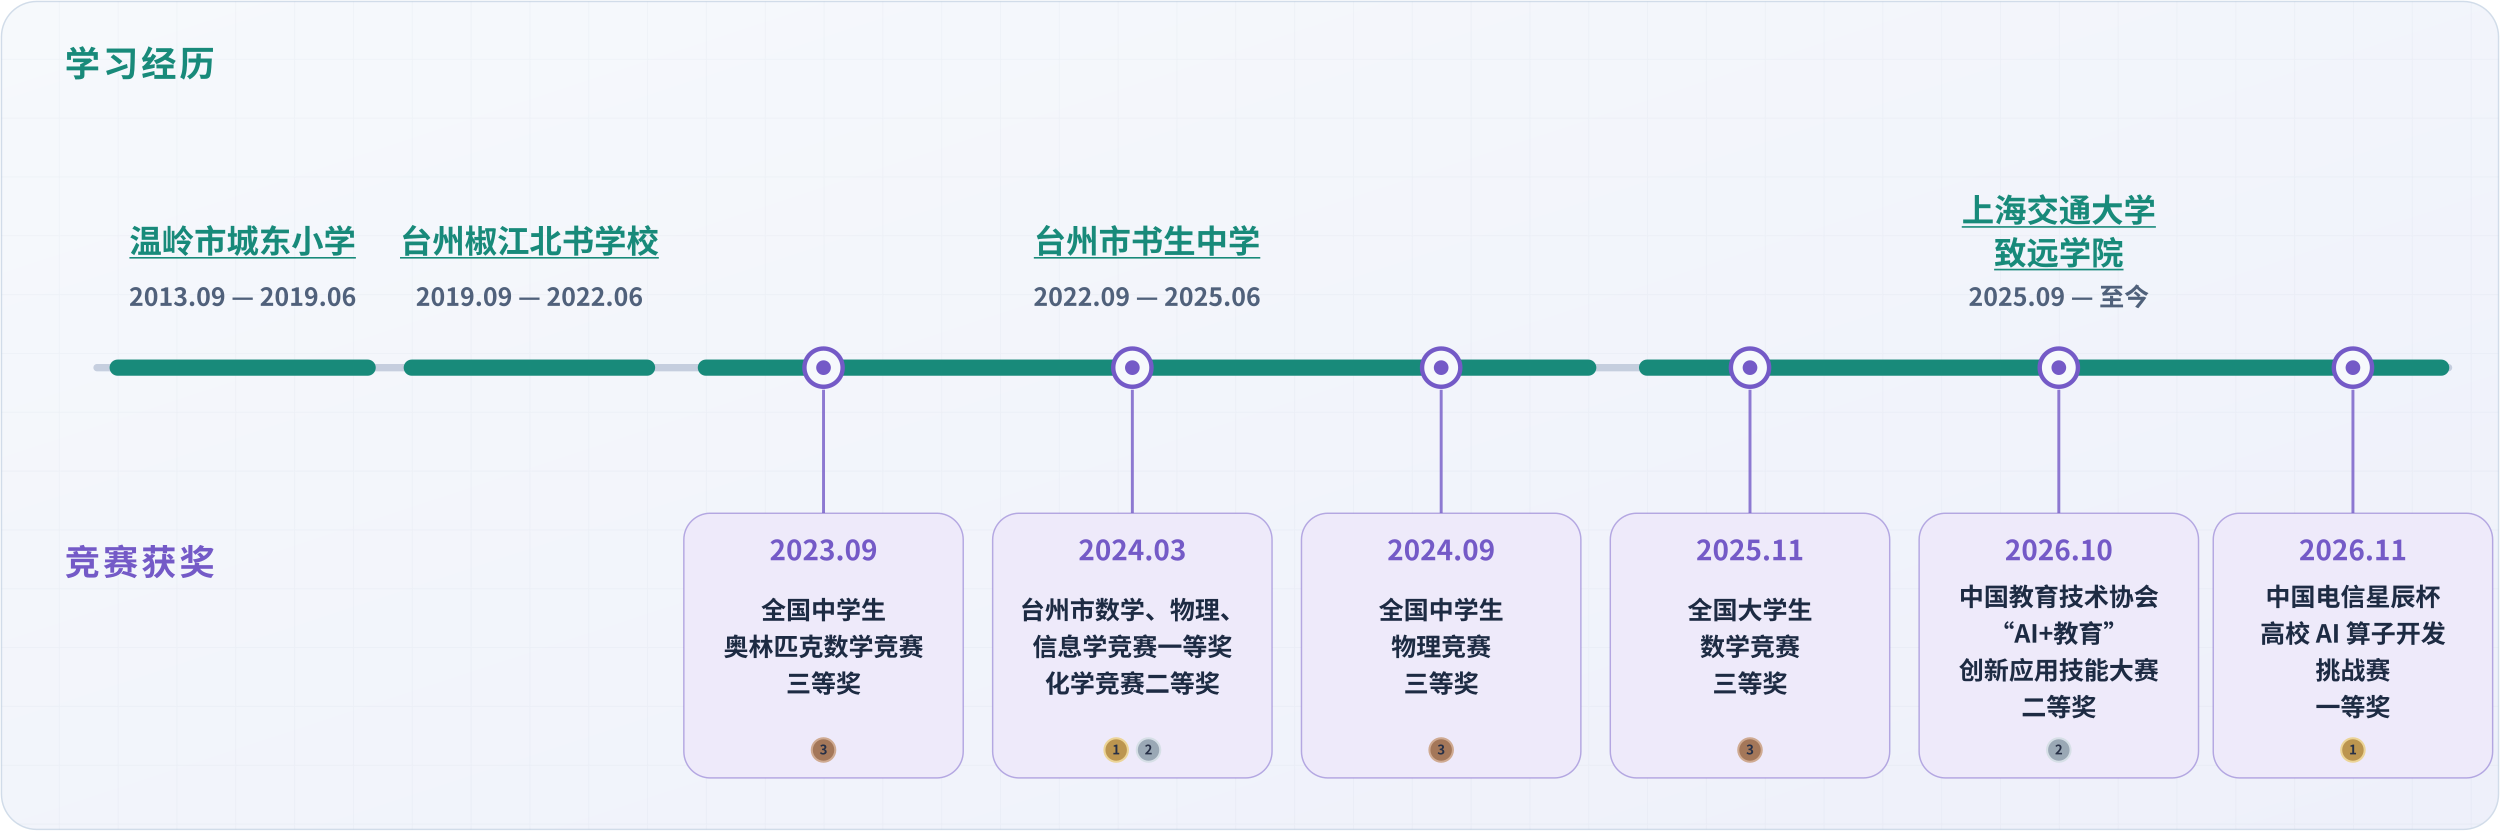
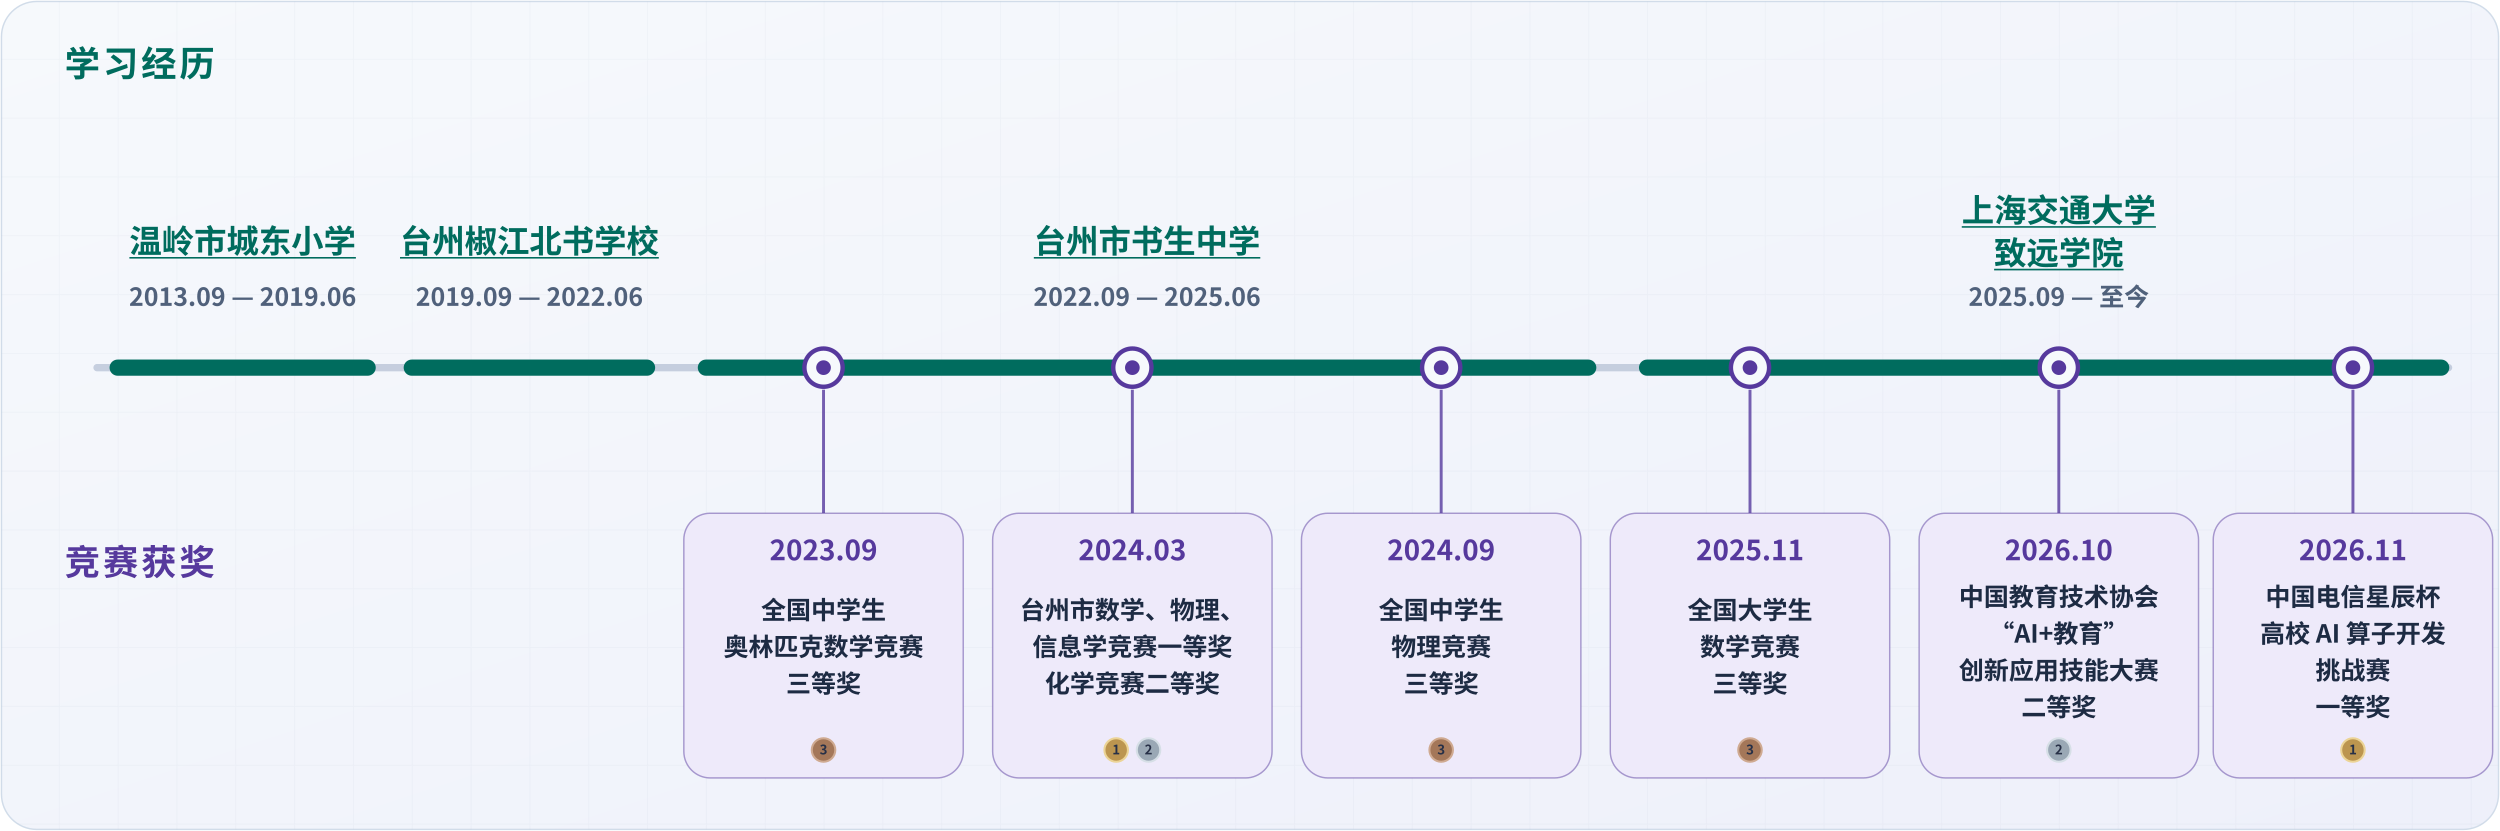
<svg xmlns="http://www.w3.org/2000/svg" viewBox="0 0 1700 565">
  <defs>
    <linearGradient id="bg" x1="0" y1="0" x2="1" y2="1">
      <stop offset="0" stop-color="#f6f9fc" />
      <stop offset="1" stop-color="#eef0fa" />
    </linearGradient>
    <pattern id="grid" width="40" height="40" patternUnits="userSpaceOnUse">
      <path d="M40 0H0V40" fill="none" stroke="#536480" stroke-opacity=".045" />
    </pattern>
  </defs>
  <rect x="1" y="1" width="1698" height="563" rx="24" fill="url(#bg)" stroke="#d1dce9" />
  <rect x="1" y="1" width="1698" height="563" rx="24" fill="url(#grid)" />
  <g font-family="Noto Sans CJK SC, PingFang SC, Microsoft YaHei, Inter, sans-serif">
-     <text x="44" y="52" fill="#188a7a" font-size="24" font-weight="700" letter-spacing="2">学习经历</text>
-     <text x="44" y="391" fill="#745ac7" font-size="24" font-weight="700" letter-spacing="2">竞赛获奖</text>
+     <text x="44" y="52" fill="#006c5e" font-size="24" font-weight="700" letter-spacing="2">学习经历</text>
+     <text x="44" y="391" fill="#56399d" font-size="24" font-weight="700" letter-spacing="2">竞赛获奖</text>
    <path d="M66 250H1665" stroke="#a6b4cb" stroke-width="5" stroke-linecap="round" opacity=".6" />
    <a href="https://www.baike.com/wikiid/2820791733395514682" target="_blank" rel="noopener noreferrer" style="cursor:pointer">
-       <text x="165" y="172" text-anchor="middle" fill="#188a7a" font-size="22" font-weight="700" text-decoration="underline">温岭市城东小学</text>
+       <text x="165" y="172" text-anchor="middle" fill="#006c5e" font-size="22" font-weight="700" text-decoration="underline">温岭市城东小学</text>
    </a>
    <text x="165" y="208" text-anchor="middle" fill="#50617b" font-size="17" font-weight="600">2013.09 — 2019.06</text>
-     <path d="M80 250H250" stroke="#188a7a" stroke-width="11" stroke-linecap="round" />
+     <path d="M80 250H250" stroke="#006c5e" stroke-width="11" stroke-linecap="round" />
    <a href="https://www.beishu.xin/" target="_blank" rel="noopener noreferrer" style="cursor:pointer">
-       <text x="360" y="172" text-anchor="middle" fill="#188a7a" font-size="22" font-weight="700" text-decoration="underline">台州椒江北书学校</text>
+       <text x="360" y="172" text-anchor="middle" fill="#006c5e" font-size="22" font-weight="700" text-decoration="underline">台州椒江北书学校</text>
    </a>
    <text x="360" y="208" text-anchor="middle" fill="#50617b" font-size="17" font-weight="600">2019.09 — 2022.06</text>
-     <path d="M280 250H440" stroke="#188a7a" stroke-width="11" stroke-linecap="round" />
+     <path d="M280 250H440" stroke="#006c5e" stroke-width="11" stroke-linecap="round" />
    <a href="https://baike.baidu.com/item/%E5%8F%B0%E5%B7%9E%E5%B8%82%E4%B9%A6%E7%94%9F%E4%B8%AD%E5%AD%A6/5269059" target="_blank" rel="noopener noreferrer" style="cursor:pointer">
-       <text x="780" y="172" text-anchor="middle" fill="#188a7a" font-size="22" font-weight="700" text-decoration="underline">台州市书生中学</text>
+       <text x="780" y="172" text-anchor="middle" fill="#006c5e" font-size="22" font-weight="700" text-decoration="underline">台州市书生中学</text>
    </a>
    <text x="780" y="208" text-anchor="middle" fill="#50617b" font-size="17" font-weight="600">2022.09 — 2025.06</text>
-     <path d="M480 250H1080" stroke="#188a7a" stroke-width="11" stroke-linecap="round" />
+     <path d="M480 250H1080" stroke="#006c5e" stroke-width="11" stroke-linecap="round" />
    <a href="https://www.sjtu.edu.cn/" target="_blank" rel="noopener noreferrer" style="cursor:pointer">
-       <text x="1400" y="151" text-anchor="middle" fill="#188a7a" font-size="22" font-weight="700" text-decoration="underline">上海交通大学</text>
+       <text x="1400" y="151" text-anchor="middle" fill="#006c5e" font-size="22" font-weight="700" text-decoration="underline">上海交通大学</text>
    </a>
    <a href="https://zhiyuan.sjtu.edu.cn/" target="_blank" rel="noopener noreferrer" style="cursor:pointer">
-       <text x="1400" y="180" text-anchor="middle" fill="#188a7a" font-size="22" font-weight="700" text-decoration="underline">致远学院</text>
+       <text x="1400" y="180" text-anchor="middle" fill="#006c5e" font-size="22" font-weight="700" text-decoration="underline">致远学院</text>
    </a>
    <text x="1400" y="208" text-anchor="middle" fill="#50617b" font-size="17" font-weight="600">2025.09 — 至今</text>
-     <path d="M1120 250H1660" stroke="#188a7a" stroke-width="11" stroke-linecap="round" />
-     <circle cx="560" cy="250" r="13" fill="#f6f9fc" stroke="#745ac7" stroke-width="3" />
-     <circle cx="560" cy="250" r="5" fill="#745ac7" />
-     <path d="M560 265V349" stroke="#745ac7" stroke-width="2" opacity=".8" />
-     <rect x="465" y="349" width="190" height="180" rx="18" fill="#eeeafa" stroke="#745ac7" stroke-opacity=".48" />
-     <text x="560" y="381" text-anchor="middle" fill="#745ac7" font-size="19" font-weight="700">2023.09</text>
+     <path d="M1120 250H1660" stroke="#006c5e" stroke-width="11" stroke-linecap="round" />
+     <circle cx="560" cy="250" r="13" fill="#f6f9fc" stroke="#56399d" stroke-width="3" />
+     <circle cx="560" cy="250" r="5" fill="#56399d" />
+     <path d="M560 265V349" stroke="#56399d" stroke-width="2" opacity=".8" />
+     <rect x="465" y="349" width="190" height="180" rx="18" fill="#eeeafa" stroke="#56399d" stroke-opacity=".48" />
+     <text x="560" y="381" text-anchor="middle" fill="#56399d" font-size="19" font-weight="700">2023.09</text>
    <text x="560" y="421" text-anchor="middle" fill="#1d2b43" font-size="17" font-weight="600">全国中学生</text>
    <text x="560" y="446" text-anchor="middle" fill="#1d2b43" font-size="17" font-weight="600">奥林匹克数学竞赛</text>
    <text x="560" y="471" text-anchor="middle" fill="#1d2b43" font-size="17" font-weight="600">三等奖</text>
    <g transform="translate(560 510)">
      <circle r="8" fill="#a47759" stroke="#cfaa91" stroke-width="1.4" />
      <text y="3" text-anchor="middle" fill="#273047" font-size="9" font-weight="700">3</text>
    </g>
-     <circle cx="770" cy="250" r="13" fill="#f6f9fc" stroke="#745ac7" stroke-width="3" />
-     <circle cx="770" cy="250" r="5" fill="#745ac7" />
-     <path d="M770 265V349" stroke="#745ac7" stroke-width="2" opacity=".8" />
-     <rect x="675" y="349" width="190" height="180" rx="18" fill="#eeeafa" stroke="#745ac7" stroke-opacity=".48" />
-     <text x="770" y="381" text-anchor="middle" fill="#745ac7" font-size="19" font-weight="700">2024.03</text>
+     <circle cx="770" cy="250" r="13" fill="#f6f9fc" stroke="#56399d" stroke-width="3" />
+     <circle cx="770" cy="250" r="5" fill="#56399d" />
+     <path d="M770 265V349" stroke="#56399d" stroke-width="2" opacity=".8" />
+     <rect x="675" y="349" width="190" height="180" rx="18" fill="#eeeafa" stroke="#56399d" stroke-opacity=".48" />
+     <text x="770" y="381" text-anchor="middle" fill="#56399d" font-size="19" font-weight="700">2024.03</text>
    <text x="770" y="421" text-anchor="middle" fill="#1d2b43" font-size="17" font-weight="600">台州市数学、物理、</text>
    <text x="770" y="446" text-anchor="middle" fill="#1d2b43" font-size="17" font-weight="600">信息学竞赛一等奖</text>
    <text x="770" y="471" text-anchor="middle" fill="#1d2b43" font-size="17" font-weight="600">化学竞赛二等奖</text>
    <g transform="translate(759 510)">
      <circle r="8" fill="#bc954f" stroke="#ecd496" stroke-width="1.4" />
      <text y="3" text-anchor="middle" fill="#273047" font-size="9" font-weight="700">1</text>
    </g>
    <g transform="translate(781 510)">
      <circle r="8" fill="#9aa8b5" stroke="#d6dfe6" stroke-width="1.4" />
      <text y="3" text-anchor="middle" fill="#273047" font-size="9" font-weight="700">2</text>
    </g>
-     <circle cx="980" cy="250" r="13" fill="#f6f9fc" stroke="#745ac7" stroke-width="3" />
-     <circle cx="980" cy="250" r="5" fill="#745ac7" />
-     <path d="M980 265V349" stroke="#745ac7" stroke-width="2" opacity=".8" />
-     <rect x="885" y="349" width="190" height="180" rx="18" fill="#eeeafa" stroke="#745ac7" stroke-opacity=".48" />
-     <text x="980" y="381" text-anchor="middle" fill="#745ac7" font-size="19" font-weight="700">2024.09</text>
+     <circle cx="980" cy="250" r="13" fill="#f6f9fc" stroke="#56399d" stroke-width="3" />
+     <circle cx="980" cy="250" r="5" fill="#56399d" />
+     <path d="M980 265V349" stroke="#56399d" stroke-width="2" opacity=".8" />
+     <rect x="885" y="349" width="190" height="180" rx="18" fill="#eeeafa" stroke="#56399d" stroke-opacity=".48" />
+     <text x="980" y="381" text-anchor="middle" fill="#56399d" font-size="19" font-weight="700">2024.09</text>
    <text x="980" y="421" text-anchor="middle" fill="#1d2b43" font-size="17" font-weight="600">全国中学生</text>
    <text x="980" y="446" text-anchor="middle" fill="#1d2b43" font-size="17" font-weight="600">物理竞赛</text>
    <text x="980" y="471" text-anchor="middle" fill="#1d2b43" font-size="17" font-weight="600">三等奖</text>
    <g transform="translate(980 510)">
      <circle r="8" fill="#a47759" stroke="#cfaa91" stroke-width="1.4" />
      <text y="3" text-anchor="middle" fill="#273047" font-size="9" font-weight="700">3</text>
    </g>
-     <circle cx="1190" cy="250" r="13" fill="#f6f9fc" stroke="#745ac7" stroke-width="3" />
-     <circle cx="1190" cy="250" r="5" fill="#745ac7" />
-     <path d="M1190 265V349" stroke="#745ac7" stroke-width="2" opacity=".8" />
-     <rect x="1095" y="349" width="190" height="180" rx="18" fill="#eeeafa" stroke="#745ac7" stroke-opacity=".48" />
-     <text x="1190" y="381" text-anchor="middle" fill="#745ac7" font-size="19" font-weight="700">2025.11</text>
+     <circle cx="1190" cy="250" r="13" fill="#f6f9fc" stroke="#56399d" stroke-width="3" />
+     <circle cx="1190" cy="250" r="5" fill="#56399d" />
+     <path d="M1190 265V349" stroke="#56399d" stroke-width="2" opacity=".8" />
+     <rect x="1095" y="349" width="190" height="180" rx="18" fill="#eeeafa" stroke="#56399d" stroke-opacity=".48" />
+     <text x="1190" y="381" text-anchor="middle" fill="#56399d" font-size="19" font-weight="700">2025.11</text>
    <text x="1190" y="421" text-anchor="middle" fill="#1d2b43" font-size="17" font-weight="600">全国大学生</text>
    <text x="1190" y="446" text-anchor="middle" fill="#1d2b43" font-size="17" font-weight="600">数学竞赛</text>
    <text x="1190" y="471" text-anchor="middle" fill="#1d2b43" font-size="17" font-weight="600">三等奖</text>
    <g transform="translate(1190 510)">
      <circle r="8" fill="#a47759" stroke="#cfaa91" stroke-width="1.4" />
      <text y="3" text-anchor="middle" fill="#273047" font-size="9" font-weight="700">3</text>
    </g>
-     <circle cx="1400" cy="250" r="13" fill="#f6f9fc" stroke="#745ac7" stroke-width="3" />
-     <circle cx="1400" cy="250" r="5" fill="#745ac7" />
-     <path d="M1400 265V349" stroke="#745ac7" stroke-width="2" opacity=".8" />
-     <rect x="1305" y="349" width="190" height="180" rx="18" fill="#eeeafa" stroke="#745ac7" stroke-opacity=".48" />
-     <text x="1400" y="381" text-anchor="middle" fill="#745ac7" font-size="19" font-weight="700">2026.10</text>
+     <circle cx="1400" cy="250" r="13" fill="#f6f9fc" stroke="#56399d" stroke-width="3" />
+     <circle cx="1400" cy="250" r="5" fill="#56399d" />
+     <path d="M1400 265V349" stroke="#56399d" stroke-width="2" opacity=".8" />
+     <rect x="1305" y="349" width="190" height="180" rx="18" fill="#eeeafa" stroke="#56399d" stroke-opacity=".48" />
+     <text x="1400" y="381" text-anchor="middle" fill="#56399d" font-size="19" font-weight="700">2026.10</text>
    <text x="1400" y="412" text-anchor="middle" fill="#1d2b43" font-size="17" font-weight="600">中国教育技术协会</text>
    <text x="1400" y="437" text-anchor="middle" fill="#1d2b43" font-size="17" font-weight="600">“AI+教育”</text>
    <text x="1400" y="462" text-anchor="middle" fill="#1d2b43" font-size="17" font-weight="600">创新应用技能大赛</text>
    <text x="1400" y="487" text-anchor="middle" fill="#1d2b43" font-size="17" font-weight="600">二等奖</text>
    <g transform="translate(1400 510)">
      <circle r="8" fill="#9aa8b5" stroke="#d6dfe6" stroke-width="1.4" />
      <text y="3" text-anchor="middle" fill="#273047" font-size="9" font-weight="700">2</text>
    </g>
-     <circle cx="1600" cy="250" r="13" fill="#f6f9fc" stroke="#745ac7" stroke-width="3" />
-     <circle cx="1600" cy="250" r="5" fill="#745ac7" />
-     <path d="M1600 265V349" stroke="#745ac7" stroke-width="2" opacity=".8" />
-     <rect x="1505" y="349" width="190" height="180" rx="18" fill="#eeeafa" stroke="#745ac7" stroke-opacity=".48" />
-     <text x="1600" y="381" text-anchor="middle" fill="#745ac7" font-size="19" font-weight="700">2026.11</text>
+     <circle cx="1600" cy="250" r="13" fill="#f6f9fc" stroke="#56399d" stroke-width="3" />
+     <circle cx="1600" cy="250" r="5" fill="#56399d" />
+     <path d="M1600 265V349" stroke="#56399d" stroke-width="2" opacity=".8" />
+     <rect x="1505" y="349" width="190" height="180" rx="18" fill="#eeeafa" stroke="#56399d" stroke-opacity=".48" />
+     <text x="1600" y="381" text-anchor="middle" fill="#56399d" font-size="19" font-weight="700">2026.11</text>
    <text x="1600" y="412" text-anchor="middle" fill="#1d2b43" font-size="17" font-weight="600">中国电信星辰杯</text>
    <text x="1600" y="437" text-anchor="middle" fill="#1d2b43" font-size="17" font-weight="600">高校 AI 算子开发</text>
    <text x="1600" y="462" text-anchor="middle" fill="#1d2b43" font-size="17" font-weight="600">挑战赛</text>
    <text x="1600" y="487" text-anchor="middle" fill="#1d2b43" font-size="17" font-weight="600">一等奖</text>
    <g transform="translate(1600 510)">
      <circle r="8" fill="#bc954f" stroke="#ecd496" stroke-width="1.4" />
      <text y="3" text-anchor="middle" fill="#273047" font-size="9" font-weight="700">1</text>
    </g>
  </g>
</svg>
